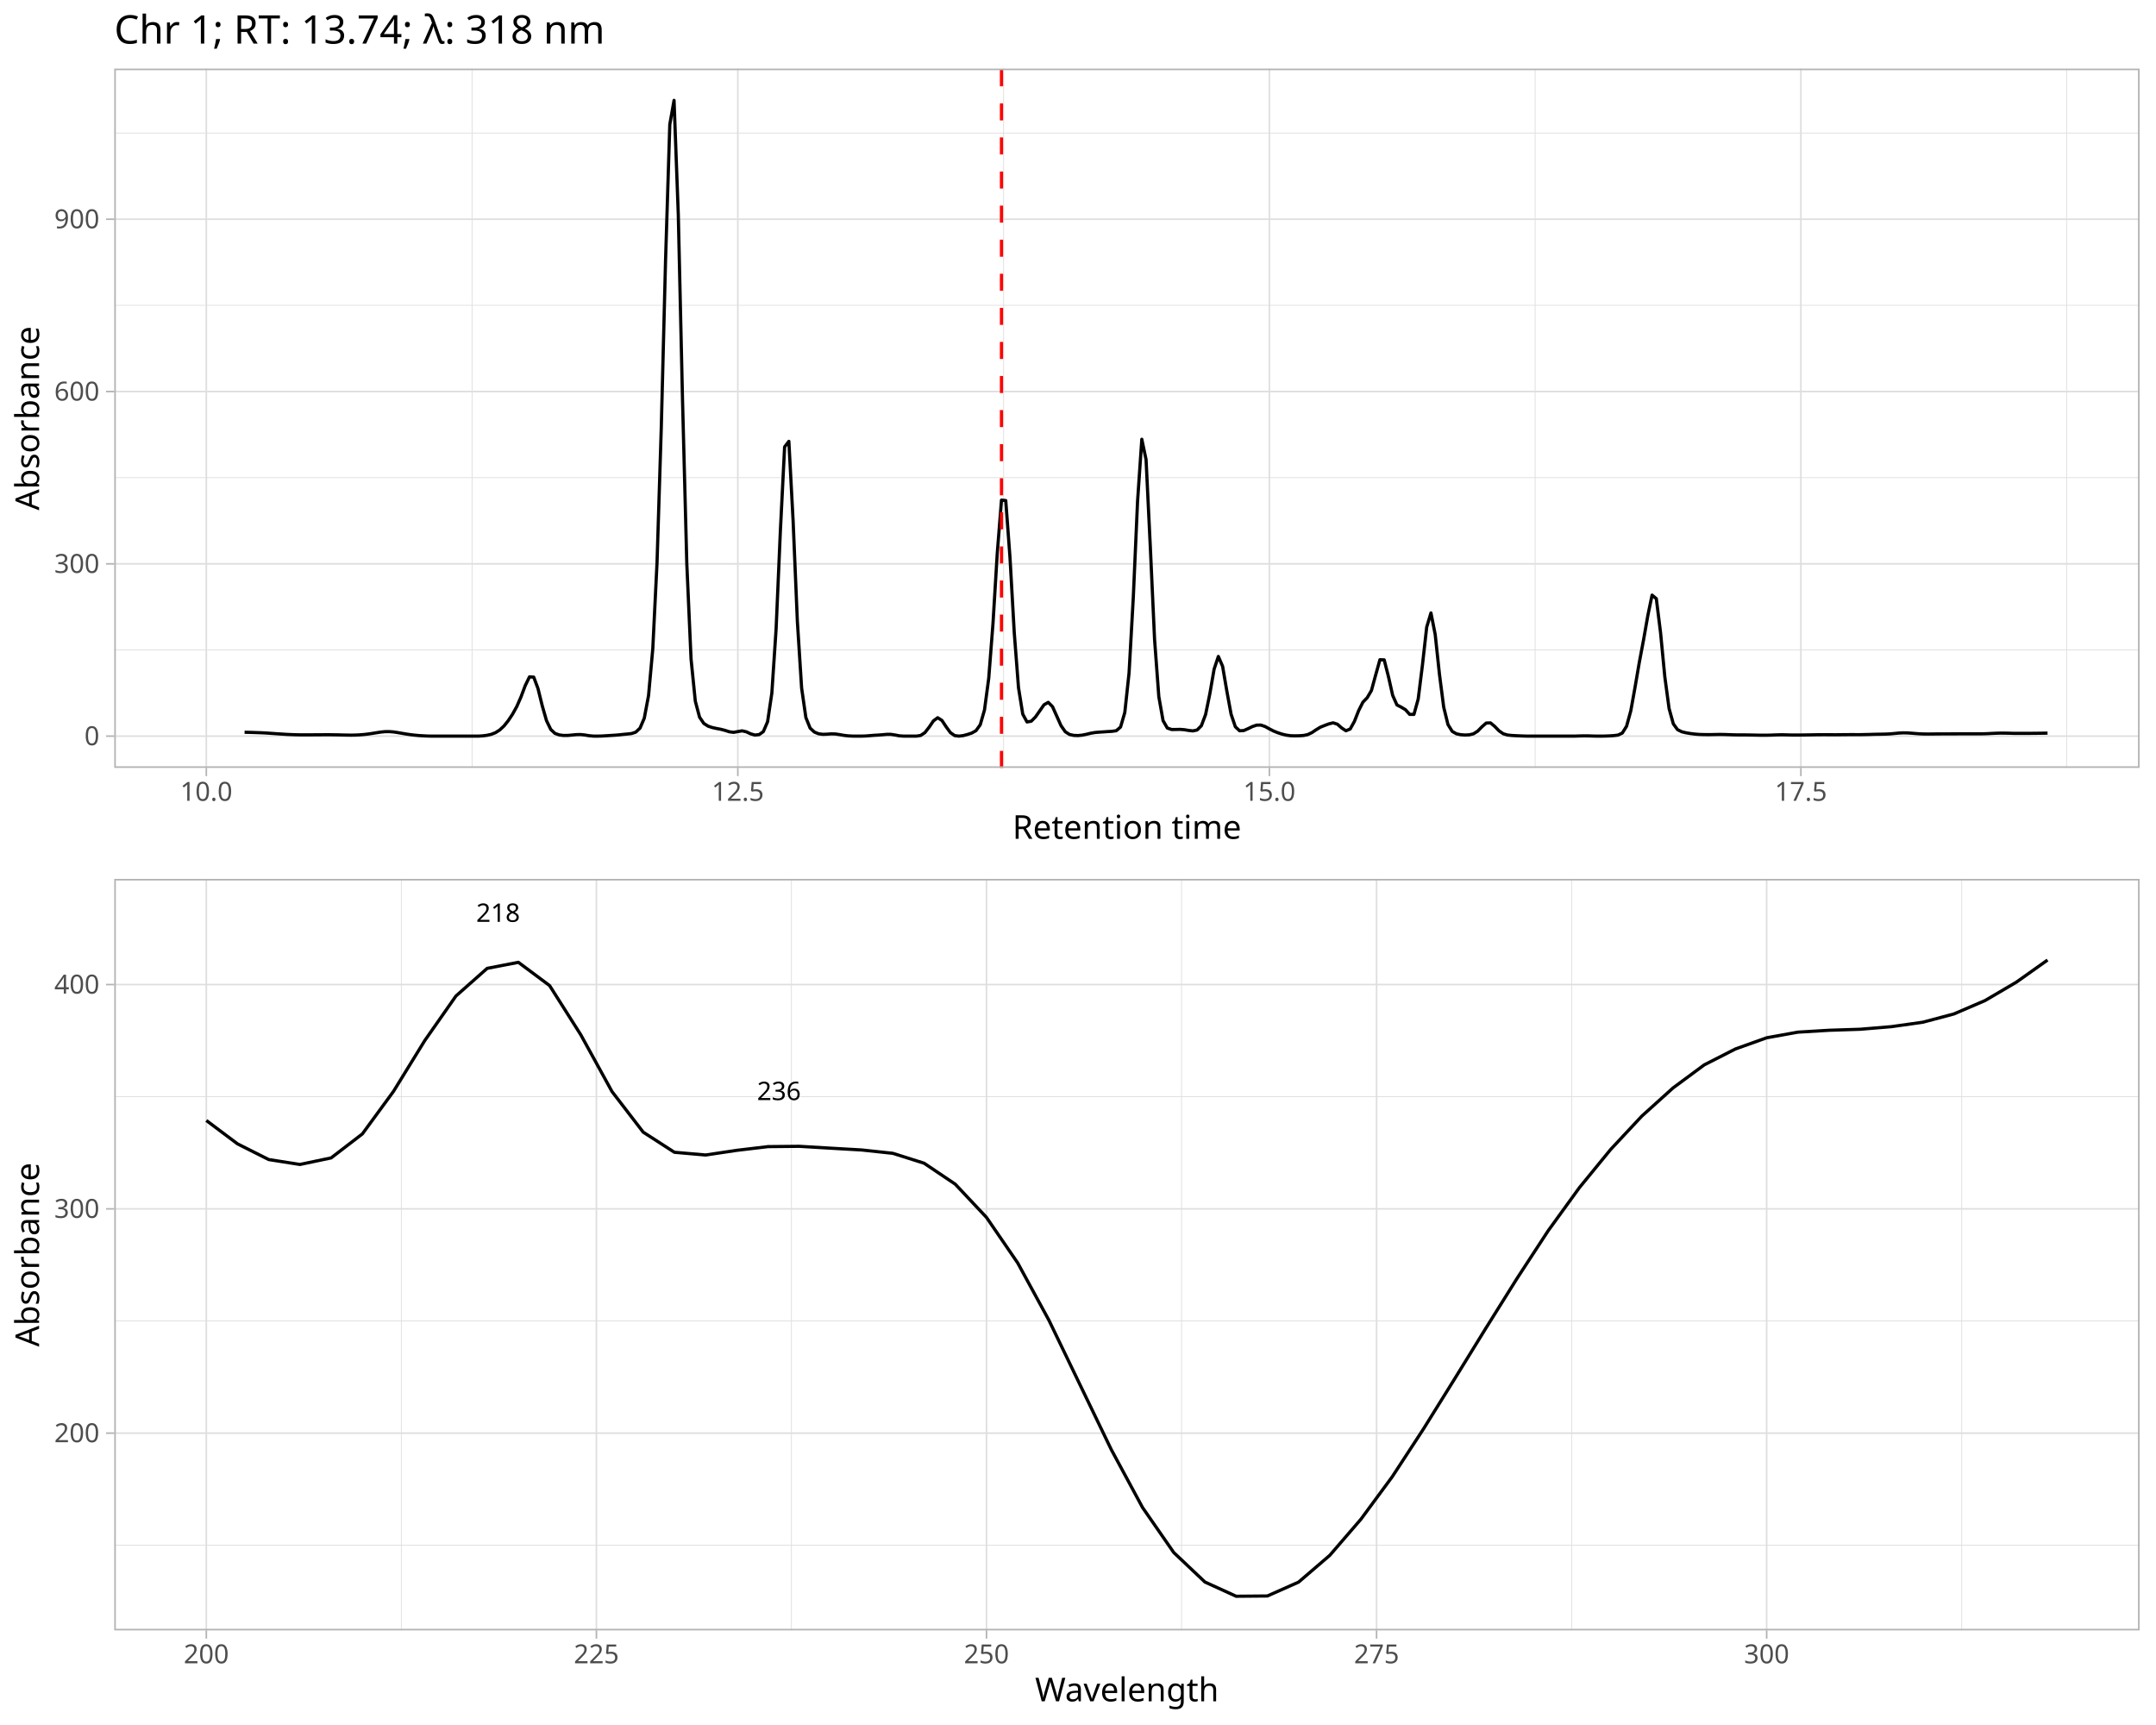
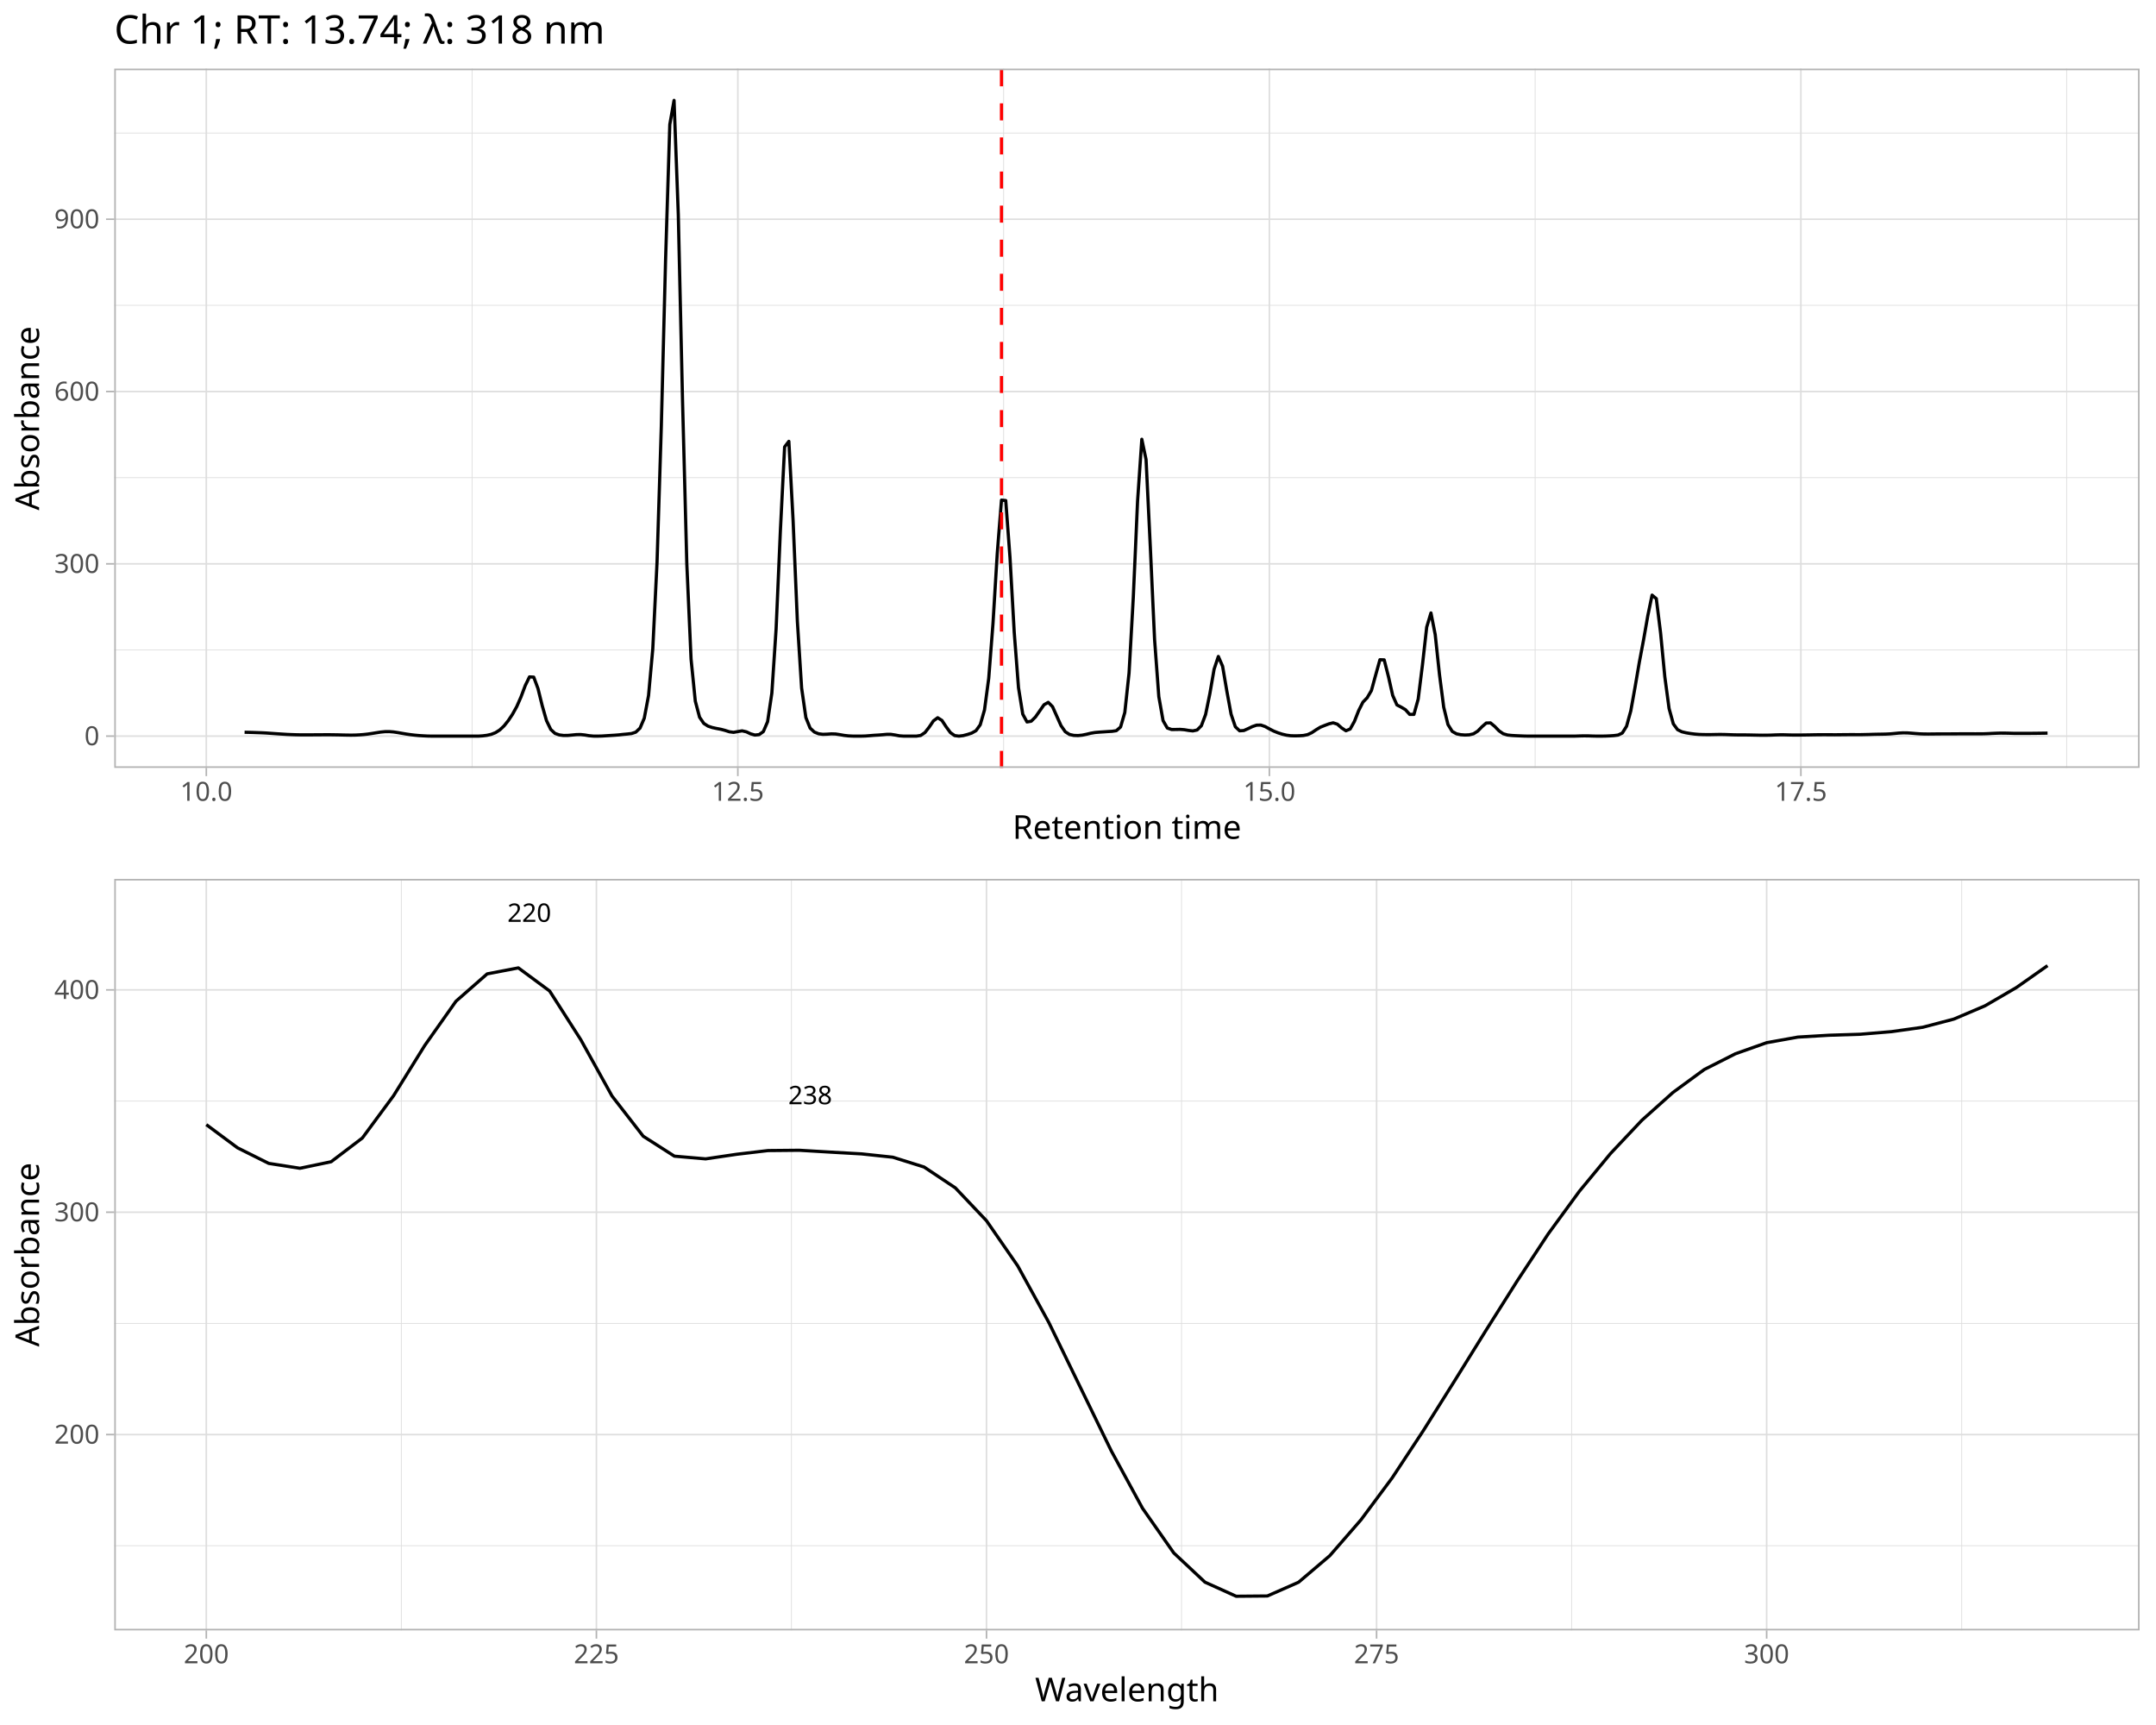
<svg xmlns="http://www.w3.org/2000/svg" class="svglite" data-engine-version="2.0" width="720.00pt" height="576.00pt" viewBox="0 0 720.00 576.00">
  <defs>
    <style type="text/css">
    .svglite line, .svglite polyline, .svglite polygon, .svglite path, .svglite rect, .svglite circle {
      fill: none;
      stroke: #000000;
      stroke-linecap: round;
      stroke-linejoin: round;
      stroke-miterlimit: 10.00;
    }
  </style>
  </defs>
  <rect width="100%" height="100%" style="stroke: none; fill: #FFFFFF;" />
  <defs>
    <clipPath id="cpMC4wMHw3MjAuMDB8MC4wMHw1NzYuMDA=">
      <rect x="0.00" y="0.00" width="720.00" height="576.00" />
    </clipPath>
  </defs>
  <g clip-path="url(#cpMC4wMHw3MjAuMDB8MC4wMHw1NzYuMDA=)">
</g>
  <defs>
    <clipPath id="cpMC4wMHw3MjAuMDB8MC4wMHwyODguMDA=">
      <rect x="0" y="0.00" width="720.00" height="288.00" />
    </clipPath>
  </defs>
  <g clip-path="url(#cpMC4wMHw3MjAuMDB8MC4wMHwyODguMDA=)">
    <rect x="0" y="0" width="720.00" height="288.00" style="stroke-width: 1.07; stroke: #FFFFFF; fill: #FFFFFF;" />
  </g>
  <g clip-path="url(#cpMC4wMHw3MjAuMDB8MC4wMHw1NzYuMDA=)">
</g>
  <defs>
    <clipPath id="cpMzguMTV8NzE0LjUyfDIyLjkwfDI1Ni40Mg==">
      <rect x="38.15" y="22.90" width="676.37" height="233.51" />
    </clipPath>
  </defs>
  <g clip-path="url(#cpMzguMTV8NzE0LjUyfDIyLjkwfDI1Ni40Mg==)">
    <rect x="38.15" y="22.90" width="676.37" height="233.51" style="stroke-width: 1.07; stroke: none; fill: #FFFFFF;" />
    <polyline points="38.15,217.04 714.52,217.04 " style="stroke-width: 0.27; stroke: #DEDEDE; stroke-linecap: butt;" />
    <polyline points="38.15,159.50 714.52,159.50 " style="stroke-width: 0.27; stroke: #DEDEDE; stroke-linecap: butt;" />
    <polyline points="38.15,101.96 714.52,101.96 " style="stroke-width: 0.27; stroke: #DEDEDE; stroke-linecap: butt;" />
    <polyline points="38.15,44.43 714.52,44.43 " style="stroke-width: 0.27; stroke: #DEDEDE; stroke-linecap: butt;" />
    <polyline points="157.65,256.42 157.65,22.90 " style="stroke-width: 0.27; stroke: #DEDEDE; stroke-linecap: butt;" />
    <polyline points="335.16,256.42 335.16,22.90 " style="stroke-width: 0.27; stroke: #DEDEDE; stroke-linecap: butt;" />
    <polyline points="512.66,256.42 512.66,22.90 " style="stroke-width: 0.27; stroke: #DEDEDE; stroke-linecap: butt;" />
    <polyline points="690.17,256.42 690.17,22.90 " style="stroke-width: 0.27; stroke: #DEDEDE; stroke-linecap: butt;" />
    <polyline points="38.15,245.80 714.52,245.80 " style="stroke-width: 0.53; stroke: #DEDEDE; stroke-linecap: butt;" />
    <polyline points="38.15,188.27 714.52,188.27 " style="stroke-width: 0.53; stroke: #DEDEDE; stroke-linecap: butt;" />
    <polyline points="38.15,130.73 714.52,130.73 " style="stroke-width: 0.53; stroke: #DEDEDE; stroke-linecap: butt;" />
    <polyline points="38.15,73.20 714.52,73.20 " style="stroke-width: 0.53; stroke: #DEDEDE; stroke-linecap: butt;" />
    <polyline points="68.90,256.42 68.90,22.90 " style="stroke-width: 0.53; stroke: #DEDEDE; stroke-linecap: butt;" />
    <polyline points="246.40,256.42 246.40,22.90 " style="stroke-width: 0.53; stroke: #DEDEDE; stroke-linecap: butt;" />
    <polyline points="423.91,256.42 423.91,22.90 " style="stroke-width: 0.53; stroke: #DEDEDE; stroke-linecap: butt;" />
    <polyline points="601.41,256.42 601.41,22.90 " style="stroke-width: 0.53; stroke: #DEDEDE; stroke-linecap: butt;" />
    <polyline points="81.68,244.51 83.10,244.54 84.52,244.58 85.94,244.63 87.36,244.68 88.78,244.75 90.20,244.85 91.62,244.95 93.04,245.05 94.46,245.14 95.88,245.23 97.30,245.29 98.72,245.34 100.14,245.37 101.56,245.38 102.98,245.38 104.40,245.37 105.82,245.35 107.24,245.35 108.66,245.34 110.08,245.34 111.50,245.36 112.92,245.38 114.34,245.42 115.76,245.45 117.18,245.47 118.60,245.45 120.02,245.38 121.44,245.27 122.86,245.11 124.28,244.90 125.70,244.67 127.12,244.45 128.54,244.31 129.96,244.29 131.38,244.40 132.80,244.61 134.22,244.86 135.64,245.10 137.06,245.31 138.48,245.48 139.90,245.61 141.32,245.70 142.74,245.77 144.16,245.80 145.58,245.80 147.00,245.80 148.42,245.80 149.84,245.80 151.26,245.80 152.68,245.80 154.10,245.80 155.52,245.80 156.94,245.80 158.36,245.80 159.78,245.80 161.20,245.71 162.62,245.53 164.04,245.21 165.46,244.65 166.88,243.75 168.30,242.42 169.72,240.65 171.14,238.52 172.56,235.96 173.98,232.73 175.40,228.94 176.82,226.02 178.24,226.10 179.66,229.91 181.08,235.65 182.50,240.62 183.92,243.56 185.34,244.89 186.76,245.40 188.18,245.58 189.60,245.57 191.02,245.44 192.44,245.30 193.86,245.27 195.28,245.42 196.70,245.66 198.12,245.79 199.54,245.80 200.96,245.77 202.38,245.68 203.80,245.59 205.22,245.50 206.64,245.39 208.06,245.23 209.48,245.10 210.90,244.94 212.32,244.47 213.74,243.13 215.16,239.80 216.58,232.27 218.00,216.62 219.42,187.77 220.84,142.66 222.26,87.04 223.68,41.57 225.10,33.52 226.52,71.75 227.94,134.01 229.36,188.23 230.78,220.07 232.20,234.14 233.62,239.48 235.04,241.56 236.46,242.47 237.88,242.94 239.30,243.25 240.72,243.52 242.14,243.89 243.56,244.35 244.98,244.54 246.40,244.28 247.82,244.04 249.24,244.36 250.66,245.03 252.08,245.44 253.50,245.30 254.92,244.29 256.34,240.98 257.76,231.42 259.18,210.06 260.60,177.42 262.02,149.22 263.44,147.37 264.86,173.90 266.28,207.44 267.70,229.74 269.12,239.60 270.54,243.12 271.96,244.44 273.38,245.02 274.80,245.20 276.22,245.15 277.64,245.05 279.06,245.09 280.48,245.31 281.90,245.56 283.32,245.72 284.74,245.79 286.16,245.80 287.58,245.80 289.00,245.76 290.42,245.65 291.84,245.53 293.26,245.45 294.68,245.34 296.10,245.21 297.52,245.21 298.94,245.43 300.36,245.70 301.78,245.80 303.20,245.80 304.62,245.80 306.04,245.80 307.46,245.58 308.88,244.62 310.30,242.80 311.72,240.71 313.14,239.66 314.56,240.56 315.98,242.71 317.40,244.64 318.82,245.63 320.24,245.80 321.66,245.63 323.09,245.25 324.51,244.78 325.93,243.98 327.35,242.01 328.77,237.08 330.19,226.48 331.61,208.19 333.03,184.84 334.45,166.99 335.87,167.14 337.29,186.16 338.71,211.23 340.13,229.63 341.55,238.46 342.97,241.07 344.39,240.82 345.81,239.39 347.23,237.36 348.65,235.33 350.07,234.52 351.49,235.96 352.91,239.13 354.33,242.31 355.75,244.34 357.17,245.25 358.59,245.56 360.01,245.61 361.43,245.47 362.85,245.18 364.27,244.83 365.69,244.59 367.11,244.47 368.53,244.38 369.95,244.28 371.37,244.20 372.79,243.99 374.21,242.77 375.63,237.91 377.05,224.70 378.47,199.41 379.89,167.40 381.31,146.68 382.73,153.46 384.15,182.63 385.57,213.51 386.99,232.62 388.41,240.64 389.83,243.10 391.25,243.59 392.67,243.58 394.09,243.55 395.51,243.66 396.93,243.90 398.35,244.06 399.77,243.76 401.19,242.35 402.61,238.58 404.03,231.64 405.45,223.46 406.87,219.20 408.29,222.48 409.71,230.80 411.13,238.50 412.55,242.69 413.97,244.02 415.39,243.93 416.81,243.30 418.23,242.61 419.65,242.13 421.07,242.11 422.49,242.60 423.91,243.38 425.33,244.11 426.75,244.68 428.17,245.14 429.59,245.48 431.01,245.67 432.43,245.71 433.85,245.68 435.27,245.59 436.69,245.30 438.11,244.63 439.53,243.67 440.95,242.81 442.37,242.24 443.79,241.71 445.21,241.36 446.63,241.82 448.05,243.07 449.47,244.01 450.89,243.43 452.31,240.89 453.73,237.27 455.15,234.46 456.57,232.99 457.99,230.57 459.41,225.38 460.83,220.29 462.25,220.34 463.67,225.91 465.09,232.20 466.51,235.39 467.93,236.12 469.35,236.97 470.77,238.55 472.19,238.54 473.61,233.42 475.03,222.04 476.45,209.40 477.87,204.67 479.29,211.89 480.71,225.17 482.13,236.14 483.55,241.93 484.97,244.22 486.39,245.03 487.81,245.33 489.23,245.43 490.65,245.37 492.07,245.03 493.49,244.13 494.91,242.67 496.33,241.43 497.75,241.38 499.17,242.56 500.59,244.03 502.01,245.01 503.43,245.43 504.85,245.58 506.27,245.66 507.69,245.72 509.11,245.78 510.53,245.80 511.95,245.80 513.37,245.80 514.79,245.80 516.21,245.80 517.63,245.80 519.05,245.80 520.47,245.80 521.89,245.80 523.31,245.80 524.73,245.80 526.15,245.79 527.57,245.74 528.99,245.71 530.41,245.72 531.83,245.77 533.25,245.80 534.67,245.80 536.09,245.78 537.51,245.72 538.93,245.63 540.35,245.45 541.77,244.77 543.19,242.51 544.61,237.35 546.03,229.46 547.45,221.17 548.87,213.66 550.29,205.57 551.71,198.72 553.13,199.90 554.55,211.30 555.97,226.01 557.39,236.58 558.81,241.71 560.23,243.65 561.65,244.35 563.07,244.69 564.49,244.93 565.91,245.11 567.33,245.23 568.75,245.28 570.17,245.30 571.59,245.29 573.01,245.26 574.43,245.24 575.85,245.26 577.27,245.31 578.69,245.36 580.11,245.39 581.53,245.40 582.95,245.40 584.37,245.42 585.79,245.45 587.21,245.48 588.63,245.50 590.05,245.49 591.47,245.46 592.89,245.40 594.31,245.36 595.73,245.36 597.15,245.40 598.57,245.43 599.99,245.44 601.41,245.43 602.83,245.41 604.25,245.39 605.67,245.36 607.09,245.34 608.51,245.33 609.93,245.33 611.35,245.34 612.77,245.35 614.19,245.34 615.61,245.32 617.03,245.31 618.45,245.30 619.87,245.31 621.29,245.31 622.71,245.28 624.13,245.25 625.55,245.20 626.97,245.17 628.39,245.15 629.81,245.12 631.23,245.05 632.65,244.92 634.07,244.78 635.50,244.71 636.92,244.72 638.34,244.82 639.76,244.94 641.18,245.04 642.60,245.09 644.02,245.10 645.44,245.09 646.86,245.07 648.28,245.06 649.70,245.06 651.12,245.06 652.54,245.05 653.96,245.04 655.38,245.03 656.80,245.03 658.22,245.03 659.64,245.04 661.06,245.03 662.48,245.02 663.90,244.97 665.32,244.89 666.74,244.83 668.16,244.79 669.58,244.80 671.00,244.83 672.42,244.87 673.84,244.88 675.26,244.87 676.68,244.87 678.10,244.87 679.52,244.86 680.94,244.84 682.36,244.82 683.78,244.80 " style="stroke-width: 1.07; stroke-linecap: butt;" />
    <line x1="334.45" y1="256.42" x2="334.45" y2="22.90" style="stroke-width: 1.07; stroke: #FF0000; stroke-dasharray: 5.69,5.69; stroke-linecap: butt;" />
    <rect x="38.15" y="22.90" width="676.37" height="233.51" style="stroke-width: 1.07; stroke: #B3B3B3;" />
  </g>
  <g clip-path="url(#cpMC4wMHw3MjAuMDB8MC4wMHw1NzYuMDA=)">
    <text x="33.22" y="248.83" text-anchor="end" style="font-size: 8.80px; fill: #4D4D4D; font-family: sans;" textLength="4.89px" lengthAdjust="spacingAndGlyphs">0</text>
    <text x="33.22" y="191.30" text-anchor="end" style="font-size: 8.80px; fill: #4D4D4D; font-family: sans;" textLength="14.68px" lengthAdjust="spacingAndGlyphs">300</text>
    <text x="33.22" y="133.76" text-anchor="end" style="font-size: 8.80px; fill: #4D4D4D; font-family: sans;" textLength="14.68px" lengthAdjust="spacingAndGlyphs">600</text>
    <text x="33.22" y="76.22" text-anchor="end" style="font-size: 8.80px; fill: #4D4D4D; font-family: sans;" textLength="14.68px" lengthAdjust="spacingAndGlyphs">900</text>
    <polyline points="35.41,245.80 38.15,245.80 " style="stroke-width: 0.53; stroke: #B3B3B3; stroke-linecap: butt;" />
    <polyline points="35.41,188.27 38.15,188.27 " style="stroke-width: 0.53; stroke: #B3B3B3; stroke-linecap: butt;" />
    <polyline points="35.41,130.73 38.15,130.73 " style="stroke-width: 0.53; stroke: #B3B3B3; stroke-linecap: butt;" />
    <polyline points="35.41,73.20 38.15,73.20 " style="stroke-width: 0.53; stroke: #B3B3B3; stroke-linecap: butt;" />
    <polyline points="68.90,259.16 68.90,256.42 " style="stroke-width: 0.53; stroke: #B3B3B3; stroke-linecap: butt;" />
    <polyline points="246.40,259.16 246.40,256.42 " style="stroke-width: 0.53; stroke: #B3B3B3; stroke-linecap: butt;" />
    <polyline points="423.91,259.16 423.91,256.42 " style="stroke-width: 0.53; stroke: #B3B3B3; stroke-linecap: butt;" />
    <polyline points="601.41,259.16 601.41,256.42 " style="stroke-width: 0.53; stroke: #B3B3B3; stroke-linecap: butt;" />
    <text x="68.90" y="267.40" text-anchor="middle" style="font-size: 8.80px; fill: #4D4D4D; font-family: sans;" textLength="17.13px" lengthAdjust="spacingAndGlyphs">10.0</text>
    <text x="246.40" y="267.40" text-anchor="middle" style="font-size: 8.80px; fill: #4D4D4D; font-family: sans;" textLength="17.13px" lengthAdjust="spacingAndGlyphs">12.5</text>
    <text x="423.91" y="267.40" text-anchor="middle" style="font-size: 8.80px; fill: #4D4D4D; font-family: sans;" textLength="17.13px" lengthAdjust="spacingAndGlyphs">15.0</text>
    <text x="601.41" y="267.40" text-anchor="middle" style="font-size: 8.80px; fill: #4D4D4D; font-family: sans;" textLength="17.13px" lengthAdjust="spacingAndGlyphs">17.5</text>
    <text x="376.34" y="280.10" text-anchor="middle" style="font-size: 11.00px; font-family: sans;" textLength="70.93px" lengthAdjust="spacingAndGlyphs">Retention time</text>
    <text transform="translate(13.05,139.66) rotate(-90)" text-anchor="middle" style="font-size: 11.00px; font-family: sans;" textLength="58.72px" lengthAdjust="spacingAndGlyphs">Absorbance</text>
    <text x="38.15" y="14.56" style="font-size: 13.20px; font-family: sans;" textLength="173.89px" lengthAdjust="spacingAndGlyphs">Chr 1;   RT: 13.74;  λ: 318 nm</text>
  </g>
  <defs>
    <clipPath id="cpMC4wMHw3MjAuMDB8Mjg4LjAwfDU3Ni4wMA==">
      <rect x="0" y="288.00" width="720.00" height="288.00" />
    </clipPath>
  </defs>
  <g clip-path="url(#cpMC4wMHw3MjAuMDB8Mjg4LjAwfDU3Ni4wMA==)">
    <rect x="0" y="288.00" width="720.00" height="288.00" style="stroke-width: 1.07; stroke: #FFFFFF; fill: #FFFFFF;" />
  </g>
  <g clip-path="url(#cpMC4wMHw3MjAuMDB8MC4wMHw1NzYuMDA=)">
</g>
  <defs>
    <clipPath id="cpMzguMTV8NzE0LjUyfDI5My40OHw1NDQuNDI=">
      <rect x="38.15" y="293.48" width="676.37" height="250.94" />
    </clipPath>
  </defs>
  <g clip-path="url(#cpMzguMTV8NzE0LjUyfDI5My40OHw1NDQuNDI=)">
    <rect x="38.15" y="293.48" width="676.37" height="250.94" style="stroke-width: 1.07; stroke: none; fill: #FFFFFF;" />
-     <polyline points="38.15,515.99 714.52,515.99 " style="stroke-width: 0.27; stroke: #DEDEDE; stroke-linecap: butt;" />
-     <polyline points="38.15,441.09 714.52,441.09 " style="stroke-width: 0.27; stroke: #DEDEDE; stroke-linecap: butt;" />
-     <polyline points="38.15,366.20 714.52,366.20 " style="stroke-width: 0.27; stroke: #DEDEDE; stroke-linecap: butt;" />
+     <polyline points="38.15,516.14 714.52,516.14 " style="stroke-width: 0.27; stroke: #DEDEDE; stroke-linecap: butt;" />
+     <polyline points="38.15,441.90 714.52,441.90 " style="stroke-width: 0.27; stroke: #DEDEDE; stroke-linecap: butt;" />
+     <polyline points="38.15,367.66 714.52,367.66 " style="stroke-width: 0.27; stroke: #DEDEDE; stroke-linecap: butt;" />
    <polyline points="134.03,544.42 134.03,293.48 " style="stroke-width: 0.27; stroke: #DEDEDE; stroke-linecap: butt;" />
    <polyline points="264.30,544.42 264.30,293.48 " style="stroke-width: 0.27; stroke: #DEDEDE; stroke-linecap: butt;" />
    <polyline points="394.57,544.42 394.57,293.48 " style="stroke-width: 0.27; stroke: #DEDEDE; stroke-linecap: butt;" />
    <polyline points="524.85,544.42 524.85,293.48 " style="stroke-width: 0.27; stroke: #DEDEDE; stroke-linecap: butt;" />
    <polyline points="655.12,544.42 655.12,293.48 " style="stroke-width: 0.27; stroke: #DEDEDE; stroke-linecap: butt;" />
-     <polyline points="38.15,478.54 714.52,478.54 " style="stroke-width: 0.53; stroke: #DEDEDE; stroke-linecap: butt;" />
-     <polyline points="38.15,403.65 714.52,403.65 " style="stroke-width: 0.53; stroke: #DEDEDE; stroke-linecap: butt;" />
-     <polyline points="38.15,328.75 714.52,328.75 " style="stroke-width: 0.53; stroke: #DEDEDE; stroke-linecap: butt;" />
+     <polyline points="38.15,479.02 714.52,479.02 " style="stroke-width: 0.53; stroke: #DEDEDE; stroke-linecap: butt;" />
+     <polyline points="38.15,404.78 714.52,404.78 " style="stroke-width: 0.53; stroke: #DEDEDE; stroke-linecap: butt;" />
+     <polyline points="38.15,330.54 714.52,330.54 " style="stroke-width: 0.53; stroke: #DEDEDE; stroke-linecap: butt;" />
    <polyline points="68.90,544.42 68.90,293.48 " style="stroke-width: 0.53; stroke: #DEDEDE; stroke-linecap: butt;" />
    <polyline points="199.17,544.42 199.17,293.48 " style="stroke-width: 0.53; stroke: #DEDEDE; stroke-linecap: butt;" />
    <polyline points="329.44,544.42 329.44,293.48 " style="stroke-width: 0.53; stroke: #DEDEDE; stroke-linecap: butt;" />
    <polyline points="459.71,544.42 459.71,293.48 " style="stroke-width: 0.53; stroke: #DEDEDE; stroke-linecap: butt;" />
    <polyline points="589.98,544.42 589.98,293.48 " style="stroke-width: 0.53; stroke: #DEDEDE; stroke-linecap: butt;" />
-     <polyline points="68.90,374.14 79.32,381.95 89.74,387.19 100.16,388.83 110.58,386.64 121.01,378.63 131.43,364.39 141.85,347.46 152.27,332.57 162.69,323.35 173.11,321.33 183.54,329.10 193.96,345.54 204.38,364.49 214.80,378.04 225.22,384.76 235.64,385.67 246.07,384.11 256.49,382.87 266.91,382.77 277.33,383.39 287.75,383.99 298.17,385.11 308.60,388.41 319.02,395.42 329.44,406.51 339.86,421.71 350.28,440.83 360.70,462.45 371.13,484.07 381.55,503.38 391.97,518.40 402.39,528.26 412.81,533.01 423.23,532.92 433.66,528.29 444.08,519.35 454.50,507.26 464.92,493.13 475.34,477.19 485.76,460.45 496.19,443.53 506.61,426.89 517.03,410.94 527.45,396.56 537.87,383.83 548.29,372.68 558.72,363.27 569.14,355.57 579.56,350.26 589.98,346.53 600.40,344.65 610.82,344.02 621.25,343.68 631.67,342.81 642.09,341.34 652.51,338.57 662.93,334.09 673.35,327.97 683.78,320.57 " style="stroke-width: 1.07; stroke-linecap: butt;" />
-     <text x="166.34" y="307.82" text-anchor="middle" style="font-size: 8.54px; font-family: sans;" textLength="14.24px" lengthAdjust="spacingAndGlyphs">218</text>
-     <text x="260.13" y="367.34" text-anchor="middle" style="font-size: 8.54px; font-family: sans;" textLength="14.24px" lengthAdjust="spacingAndGlyphs">236</text>
+     <polyline points="68.90,375.53 79.32,383.27 89.74,388.47 100.16,390.10 110.58,387.92 121.01,379.99 131.43,365.87 141.85,349.09 152.27,334.33 162.69,325.19 173.11,323.19 183.54,330.90 193.96,347.18 204.38,365.97 214.80,379.40 225.22,386.06 235.64,386.96 246.07,385.42 256.49,384.19 266.91,384.09 277.33,384.71 287.75,385.30 298.17,386.41 308.60,389.68 319.02,396.63 329.44,407.62 339.86,422.68 350.28,441.64 360.70,463.07 371.13,484.50 381.55,503.64 391.97,518.53 402.39,528.30 412.81,533.01 423.23,532.92 433.66,528.33 444.08,519.47 454.50,507.49 464.92,493.48 475.34,477.68 485.76,461.09 496.19,444.31 506.61,427.82 517.03,412.01 527.45,397.76 537.87,385.14 548.29,374.09 558.72,364.76 569.14,357.13 579.56,351.86 589.98,348.17 600.40,346.30 610.82,345.68 621.25,345.35 631.67,344.48 642.09,343.02 652.51,340.28 662.93,335.84 673.35,329.77 683.78,322.44 " style="stroke-width: 1.07; stroke-linecap: butt;" />
+     <text x="176.76" y="307.82" text-anchor="middle" style="font-size: 8.54px; font-family: sans;" textLength="14.24px" lengthAdjust="spacingAndGlyphs">220</text>
+     <text x="270.56" y="368.72" text-anchor="middle" style="font-size: 8.54px; font-family: sans;" textLength="14.24px" lengthAdjust="spacingAndGlyphs">238</text>
    <rect x="38.15" y="293.48" width="676.37" height="250.94" style="stroke-width: 1.07; stroke: #B3B3B3;" />
  </g>
  <g clip-path="url(#cpMC4wMHw3MjAuMDB8MC4wMHw1NzYuMDA=)">
-     <text x="33.22" y="481.57" text-anchor="end" style="font-size: 8.80px; fill: #4D4D4D; font-family: sans;" textLength="14.68px" lengthAdjust="spacingAndGlyphs">200</text>
-     <text x="33.22" y="406.67" text-anchor="end" style="font-size: 8.80px; fill: #4D4D4D; font-family: sans;" textLength="14.68px" lengthAdjust="spacingAndGlyphs">300</text>
-     <text x="33.22" y="331.78" text-anchor="end" style="font-size: 8.80px; fill: #4D4D4D; font-family: sans;" textLength="14.68px" lengthAdjust="spacingAndGlyphs">400</text>
-     <polyline points="35.41,478.54 38.15,478.54 " style="stroke-width: 0.53; stroke: #B3B3B3; stroke-linecap: butt;" />
-     <polyline points="35.41,403.65 38.15,403.65 " style="stroke-width: 0.53; stroke: #B3B3B3; stroke-linecap: butt;" />
-     <polyline points="35.41,328.75 38.15,328.75 " style="stroke-width: 0.53; stroke: #B3B3B3; stroke-linecap: butt;" />
+     <text x="33.22" y="482.05" text-anchor="end" style="font-size: 8.80px; fill: #4D4D4D; font-family: sans;" textLength="14.68px" lengthAdjust="spacingAndGlyphs">200</text>
+     <text x="33.22" y="407.81" text-anchor="end" style="font-size: 8.80px; fill: #4D4D4D; font-family: sans;" textLength="14.68px" lengthAdjust="spacingAndGlyphs">300</text>
+     <text x="33.22" y="333.57" text-anchor="end" style="font-size: 8.80px; fill: #4D4D4D; font-family: sans;" textLength="14.68px" lengthAdjust="spacingAndGlyphs">400</text>
+     <polyline points="35.41,479.02 38.15,479.02 " style="stroke-width: 0.53; stroke: #B3B3B3; stroke-linecap: butt;" />
+     <polyline points="35.41,404.78 38.15,404.78 " style="stroke-width: 0.53; stroke: #B3B3B3; stroke-linecap: butt;" />
+     <polyline points="35.41,330.54 38.15,330.54 " style="stroke-width: 0.53; stroke: #B3B3B3; stroke-linecap: butt;" />
    <polyline points="68.90,547.16 68.90,544.42 " style="stroke-width: 0.53; stroke: #B3B3B3; stroke-linecap: butt;" />
    <polyline points="199.17,547.16 199.17,544.42 " style="stroke-width: 0.53; stroke: #B3B3B3; stroke-linecap: butt;" />
    <polyline points="329.44,547.16 329.44,544.42 " style="stroke-width: 0.53; stroke: #B3B3B3; stroke-linecap: butt;" />
    <polyline points="459.71,547.16 459.71,544.42 " style="stroke-width: 0.53; stroke: #B3B3B3; stroke-linecap: butt;" />
    <polyline points="589.98,547.16 589.98,544.42 " style="stroke-width: 0.53; stroke: #B3B3B3; stroke-linecap: butt;" />
    <text x="68.90" y="555.40" text-anchor="middle" style="font-size: 8.80px; fill: #4D4D4D; font-family: sans;" textLength="14.68px" lengthAdjust="spacingAndGlyphs">200</text>
    <text x="199.17" y="555.40" text-anchor="middle" style="font-size: 8.80px; fill: #4D4D4D; font-family: sans;" textLength="14.68px" lengthAdjust="spacingAndGlyphs">225</text>
    <text x="329.44" y="555.40" text-anchor="middle" style="font-size: 8.80px; fill: #4D4D4D; font-family: sans;" textLength="14.68px" lengthAdjust="spacingAndGlyphs">250</text>
    <text x="459.71" y="555.40" text-anchor="middle" style="font-size: 8.80px; fill: #4D4D4D; font-family: sans;" textLength="14.68px" lengthAdjust="spacingAndGlyphs">275</text>
    <text x="589.98" y="555.40" text-anchor="middle" style="font-size: 8.80px; fill: #4D4D4D; font-family: sans;" textLength="14.68px" lengthAdjust="spacingAndGlyphs">300</text>
    <text x="376.34" y="568.10" text-anchor="middle" style="font-size: 11.00px; font-family: sans;" textLength="58.09px" lengthAdjust="spacingAndGlyphs">Wavelength</text>
    <text transform="translate(13.05,418.95) rotate(-90)" text-anchor="middle" style="font-size: 11.00px; font-family: sans;" textLength="58.72px" lengthAdjust="spacingAndGlyphs">Absorbance</text>
  </g>
</svg>
